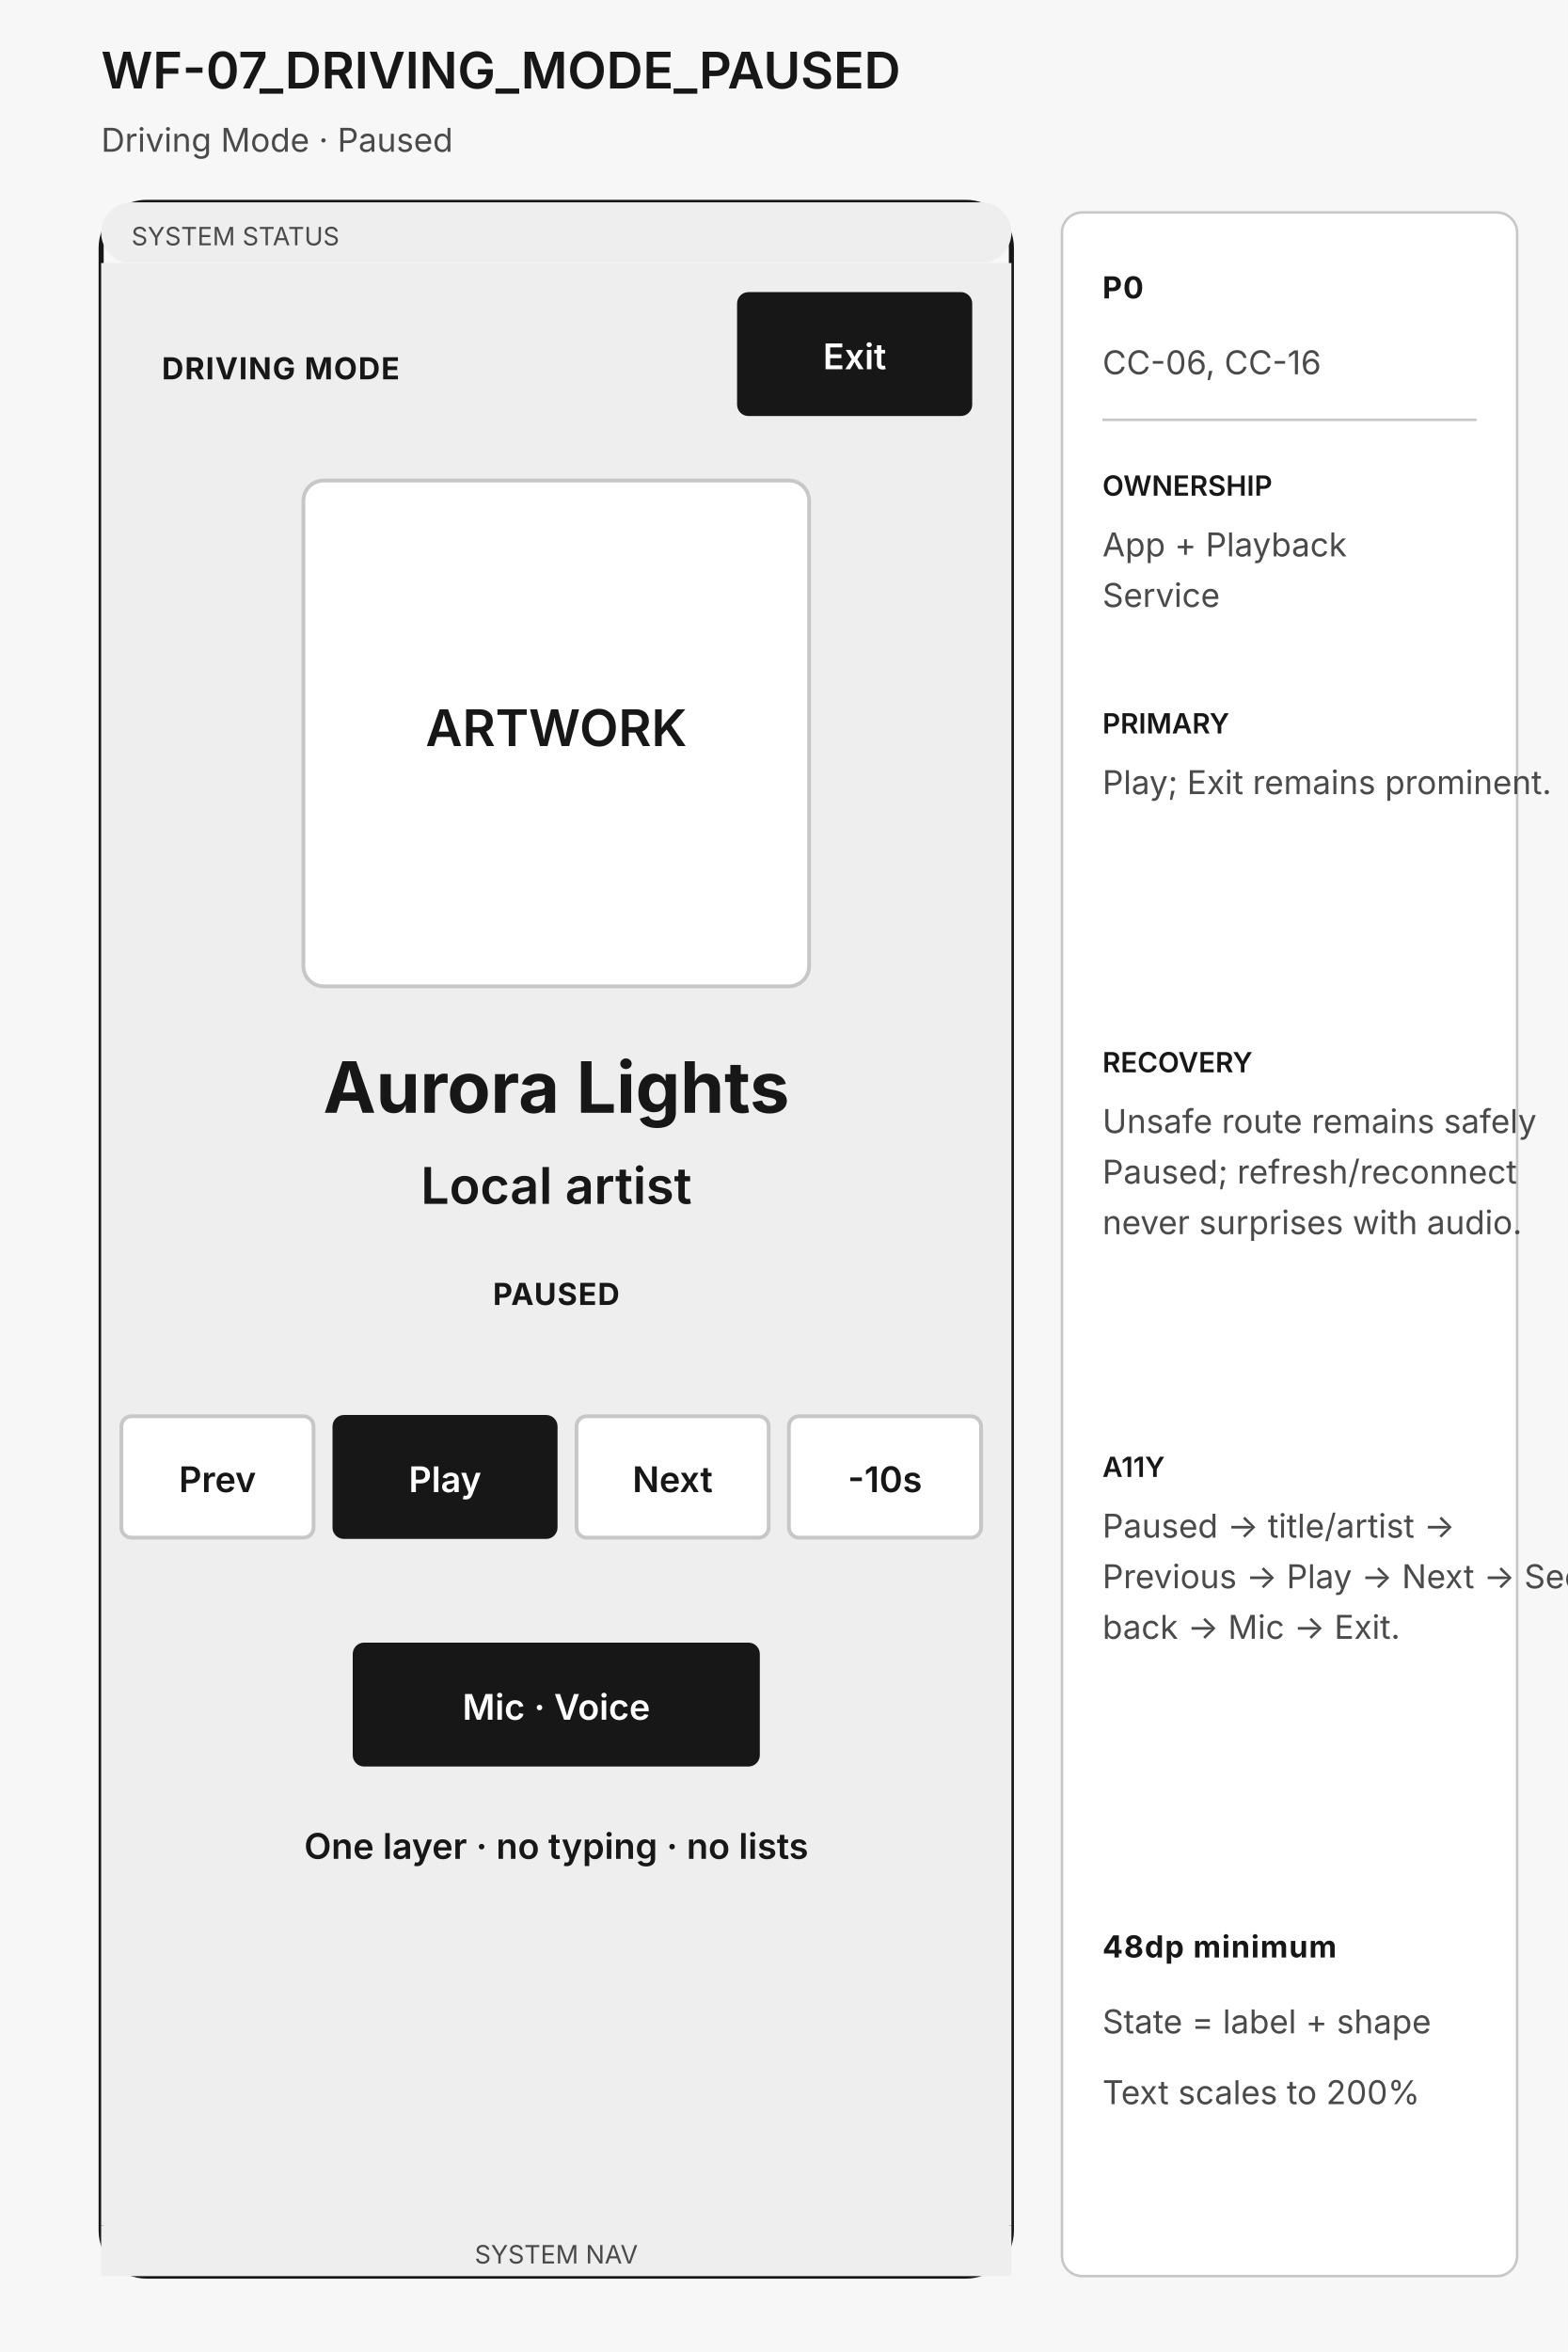
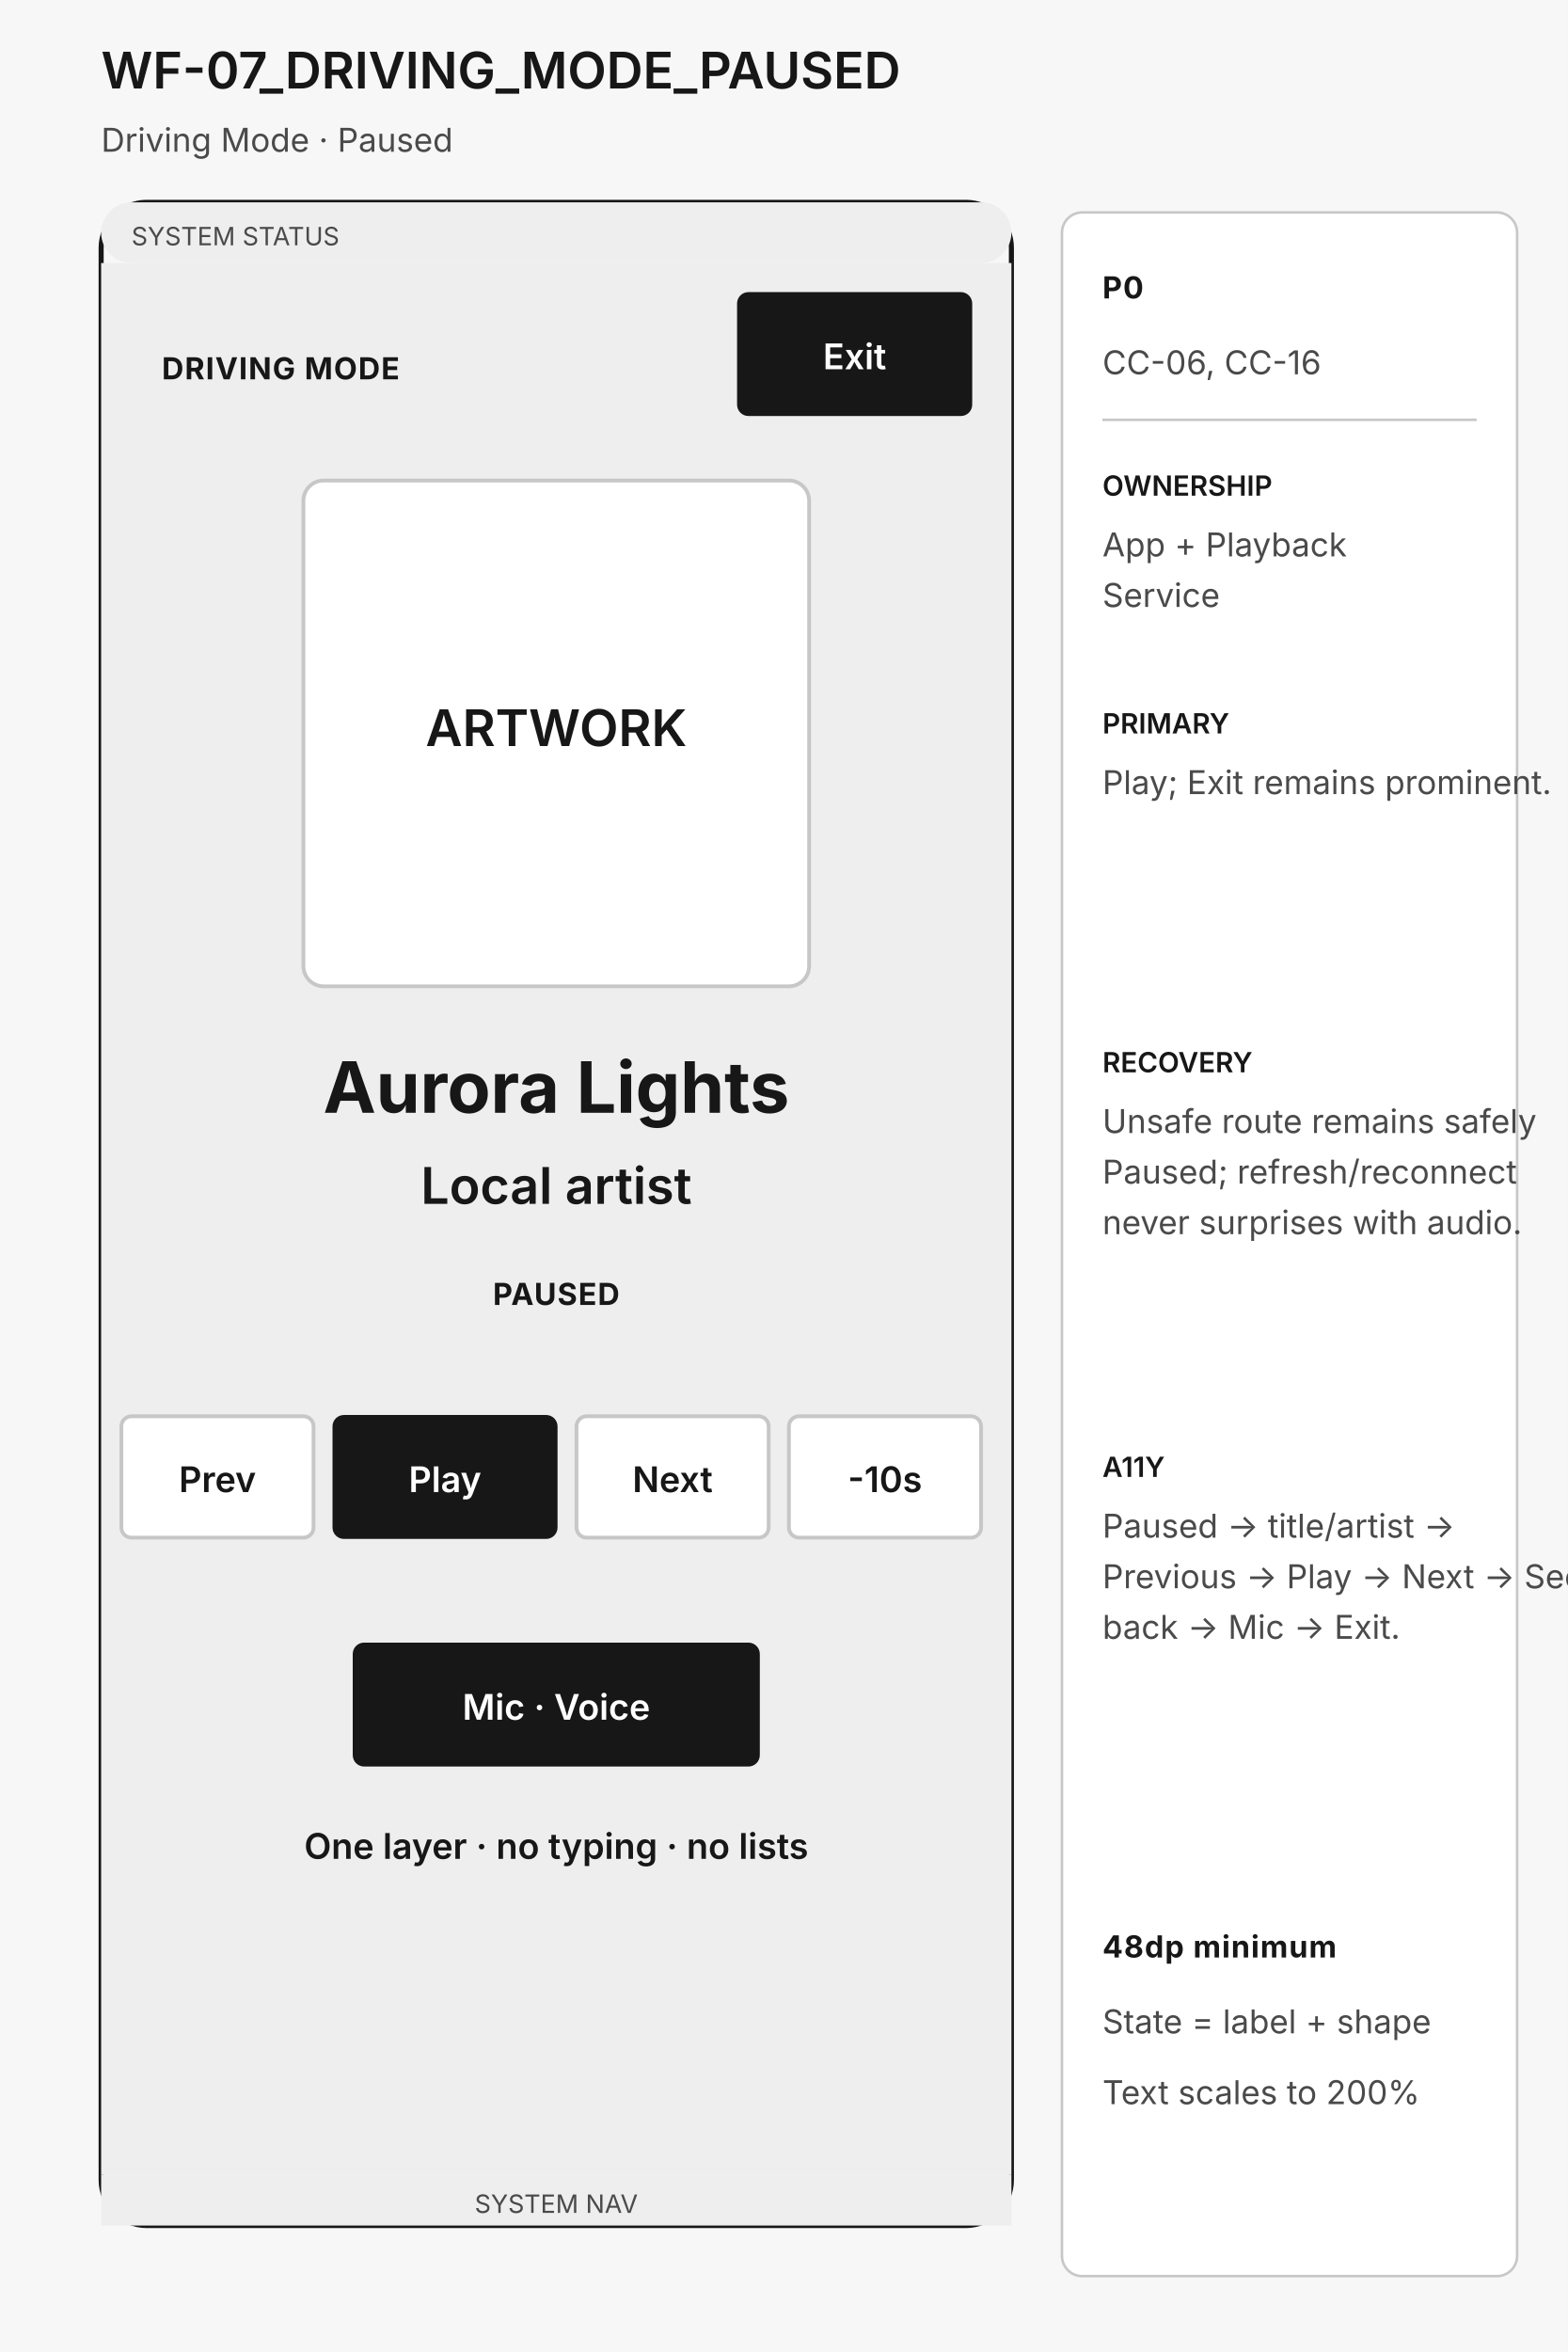
<svg xmlns="http://www.w3.org/2000/svg" width="620" height="930" viewBox="0 0 620 930" role="img" aria-labelledby="title desc" data-wf-id="WF-07_DRIVING_MODE_PAUSED" data-state-ids="CC-06, CC-16" data-priority="P0">
  <style>text{font-family:Inter,Arial,sans-serif;fill:#171717}.title{font-size:28px;font-weight:700}.h1{font-size:24px;font-weight:600}.h2{font-size:20px;font-weight:600}.body{font-size:16px}.label{font-size:14px;font-weight:600}.note{font-size:13px;fill:#4A4A4A}.mini{font-size:11px;font-weight:600}.measure{font-size:10px;fill:#4A4A4A}.chip{font-size:12px;font-weight:700;letter-spacing:.4px}.device{fill:#F7F7F7;stroke:#171717;stroke-width:2}.surface{fill:#FFFFFF;stroke:#C7C7C7;stroke-width:1.5}.subtle{fill:#EEEEEE}.inverse{fill:#171717;stroke:#171717}.inverseText{fill:#FFFFFF}.touch{fill:none;stroke:#4A4A4A;stroke-width:1;stroke-dasharray:4 3}.selected{fill:#EEEEEE;stroke:#171717;stroke-width:2}.system{fill:#F7F7F7;stroke:#4A4A4A;stroke-width:1.5;stroke-dasharray:7 5}.annotation{fill:#FFFFFF;stroke:#C7C7C7}.divider{stroke:#C7C7C7}</style>
  <rect width="620" height="930" fill="#F7F7F7" />
  <text x="40" y="35" class="h2" text-anchor="start">WF-07_DRIVING_MODE_PAUSED</text>
  <text x="40" y="60" class="note" text-anchor="start">Driving Mode · Paused</text>
-   <rect x="40" y="80" width="360" height="820" rx="18" class="device" />
+   <rect x="40" y="80" width="360" height="800" rx="18" class="device" />
  <rect x="40" y="80" width="360" height="24" rx="12" class="subtle" />
  <text x="52" y="97" class="measure" text-anchor="start">SYSTEM STATUS</text>
-   <rect x="40" y="104" width="360" height="776" fill="#EEEEEE" />
+   <rect x="40" y="104" width="360" height="756" fill="#EEEEEE" />
  <g data-touch-min="48">
    <rect x="292" y="116" width="92" height="48" rx="4" class="inverse" />
    <text x="338" y="146" class="label inverseText" text-anchor="middle">Exit</text>
  </g>
  <text x="64" y="150" class="chip" text-anchor="start">DRIVING MODE</text>
  <rect x="120" y="190" width="200" height="200" rx="8" class="surface" />
  <text x="220" y="295" class="h2" text-anchor="middle">ARTWORK</text>
  <text x="220" y="440" class="title" text-anchor="middle">Aurora Lights</text>
  <text x="220" y="476" class="h2" text-anchor="middle">Local artist</text>
  <text x="220" y="516" class="chip" text-anchor="middle">PAUSED</text>
  <g transform="translate(48 560)">
    <g data-touch-min="48">
      <rect x="0" y="0" width="76" height="48" rx="4" class="surface" />
      <text x="38" y="30" class="label" text-anchor="middle">Prev</text>
    </g>
    <g data-touch-min="48">
      <rect x="84" y="0" width="88" height="48" rx="4" class="inverse" />
      <text x="128" y="30" class="label inverseText" text-anchor="middle">Play</text>
    </g>
    <g data-touch-min="48">
      <rect x="180" y="0" width="76" height="48" rx="4" class="surface" />
      <text x="218" y="30" class="label" text-anchor="middle">Next</text>
    </g>
    <g data-touch-min="48">
      <rect x="264" y="0" width="76" height="48" rx="4" class="surface" />
      <text x="302" y="30" class="label" text-anchor="middle">-10s</text>
    </g>
  </g>
  <g data-touch-min="48">
    <rect x="140" y="650" width="160" height="48" rx="4" class="inverse" />
    <text x="220" y="680" class="label inverseText" text-anchor="middle">Mic · Voice</text>
  </g>
  <text x="220" y="735" class="label" text-anchor="middle">One layer · no typing · no lists</text>
-   <rect x="40" y="880" width="360" height="20" class="subtle" />
-   <text x="220" y="895" class="measure" text-anchor="middle">SYSTEM NAV</text>
+   <rect x="40" y="860" width="360" height="20" class="subtle" />
+   <text x="220" y="875" class="measure" text-anchor="middle">SYSTEM NAV</text>
  <g transform="translate(420 84)">
    <rect width="180" height="816" rx="8" class="annotation" />
    <text x="16" y="34" class="chip" text-anchor="start">P0</text>
    <text x="16" y="64" class="note" text-anchor="start">CC-06, CC-16</text>
    <line x1="16" y1="82" x2="164" y2="82" class="divider" />
    <text x="16" y="112" class="mini" text-anchor="start">OWNERSHIP</text>
    <text x="16" y="136" class="note" text-anchor="start">App + Playback</text>
    <text x="16" y="156" class="note" text-anchor="start">Service</text>
    <text x="16" y="206" class="mini" text-anchor="start">PRIMARY</text>
    <text x="16" y="230" class="note" text-anchor="start">Play; Exit remains prominent.</text>
    <text x="16" y="340" class="mini" text-anchor="start">RECOVERY</text>
    <text x="16" y="364" class="note" text-anchor="start">Unsafe route remains safely</text>
    <text x="16" y="384" class="note" text-anchor="start">Paused; refresh/reconnect</text>
    <text x="16" y="404" class="note" text-anchor="start">never surprises with audio.</text>
    <text x="16" y="500" class="mini" text-anchor="start">A11Y</text>
    <text x="16" y="524" class="note" text-anchor="start">Paused → title/artist →</text>
    <text x="16" y="544" class="note" text-anchor="start">Previous → Play → Next → Seek</text>
    <text x="16" y="564" class="note" text-anchor="start">back → Mic → Exit.</text>
    <text x="16" y="690" class="chip" text-anchor="start">48dp minimum</text>
    <text x="16" y="720" class="note" text-anchor="start">State = label + shape</text>
    <text x="16" y="748" class="note" text-anchor="start">Text scales to 200%</text>
  </g>
</svg>
